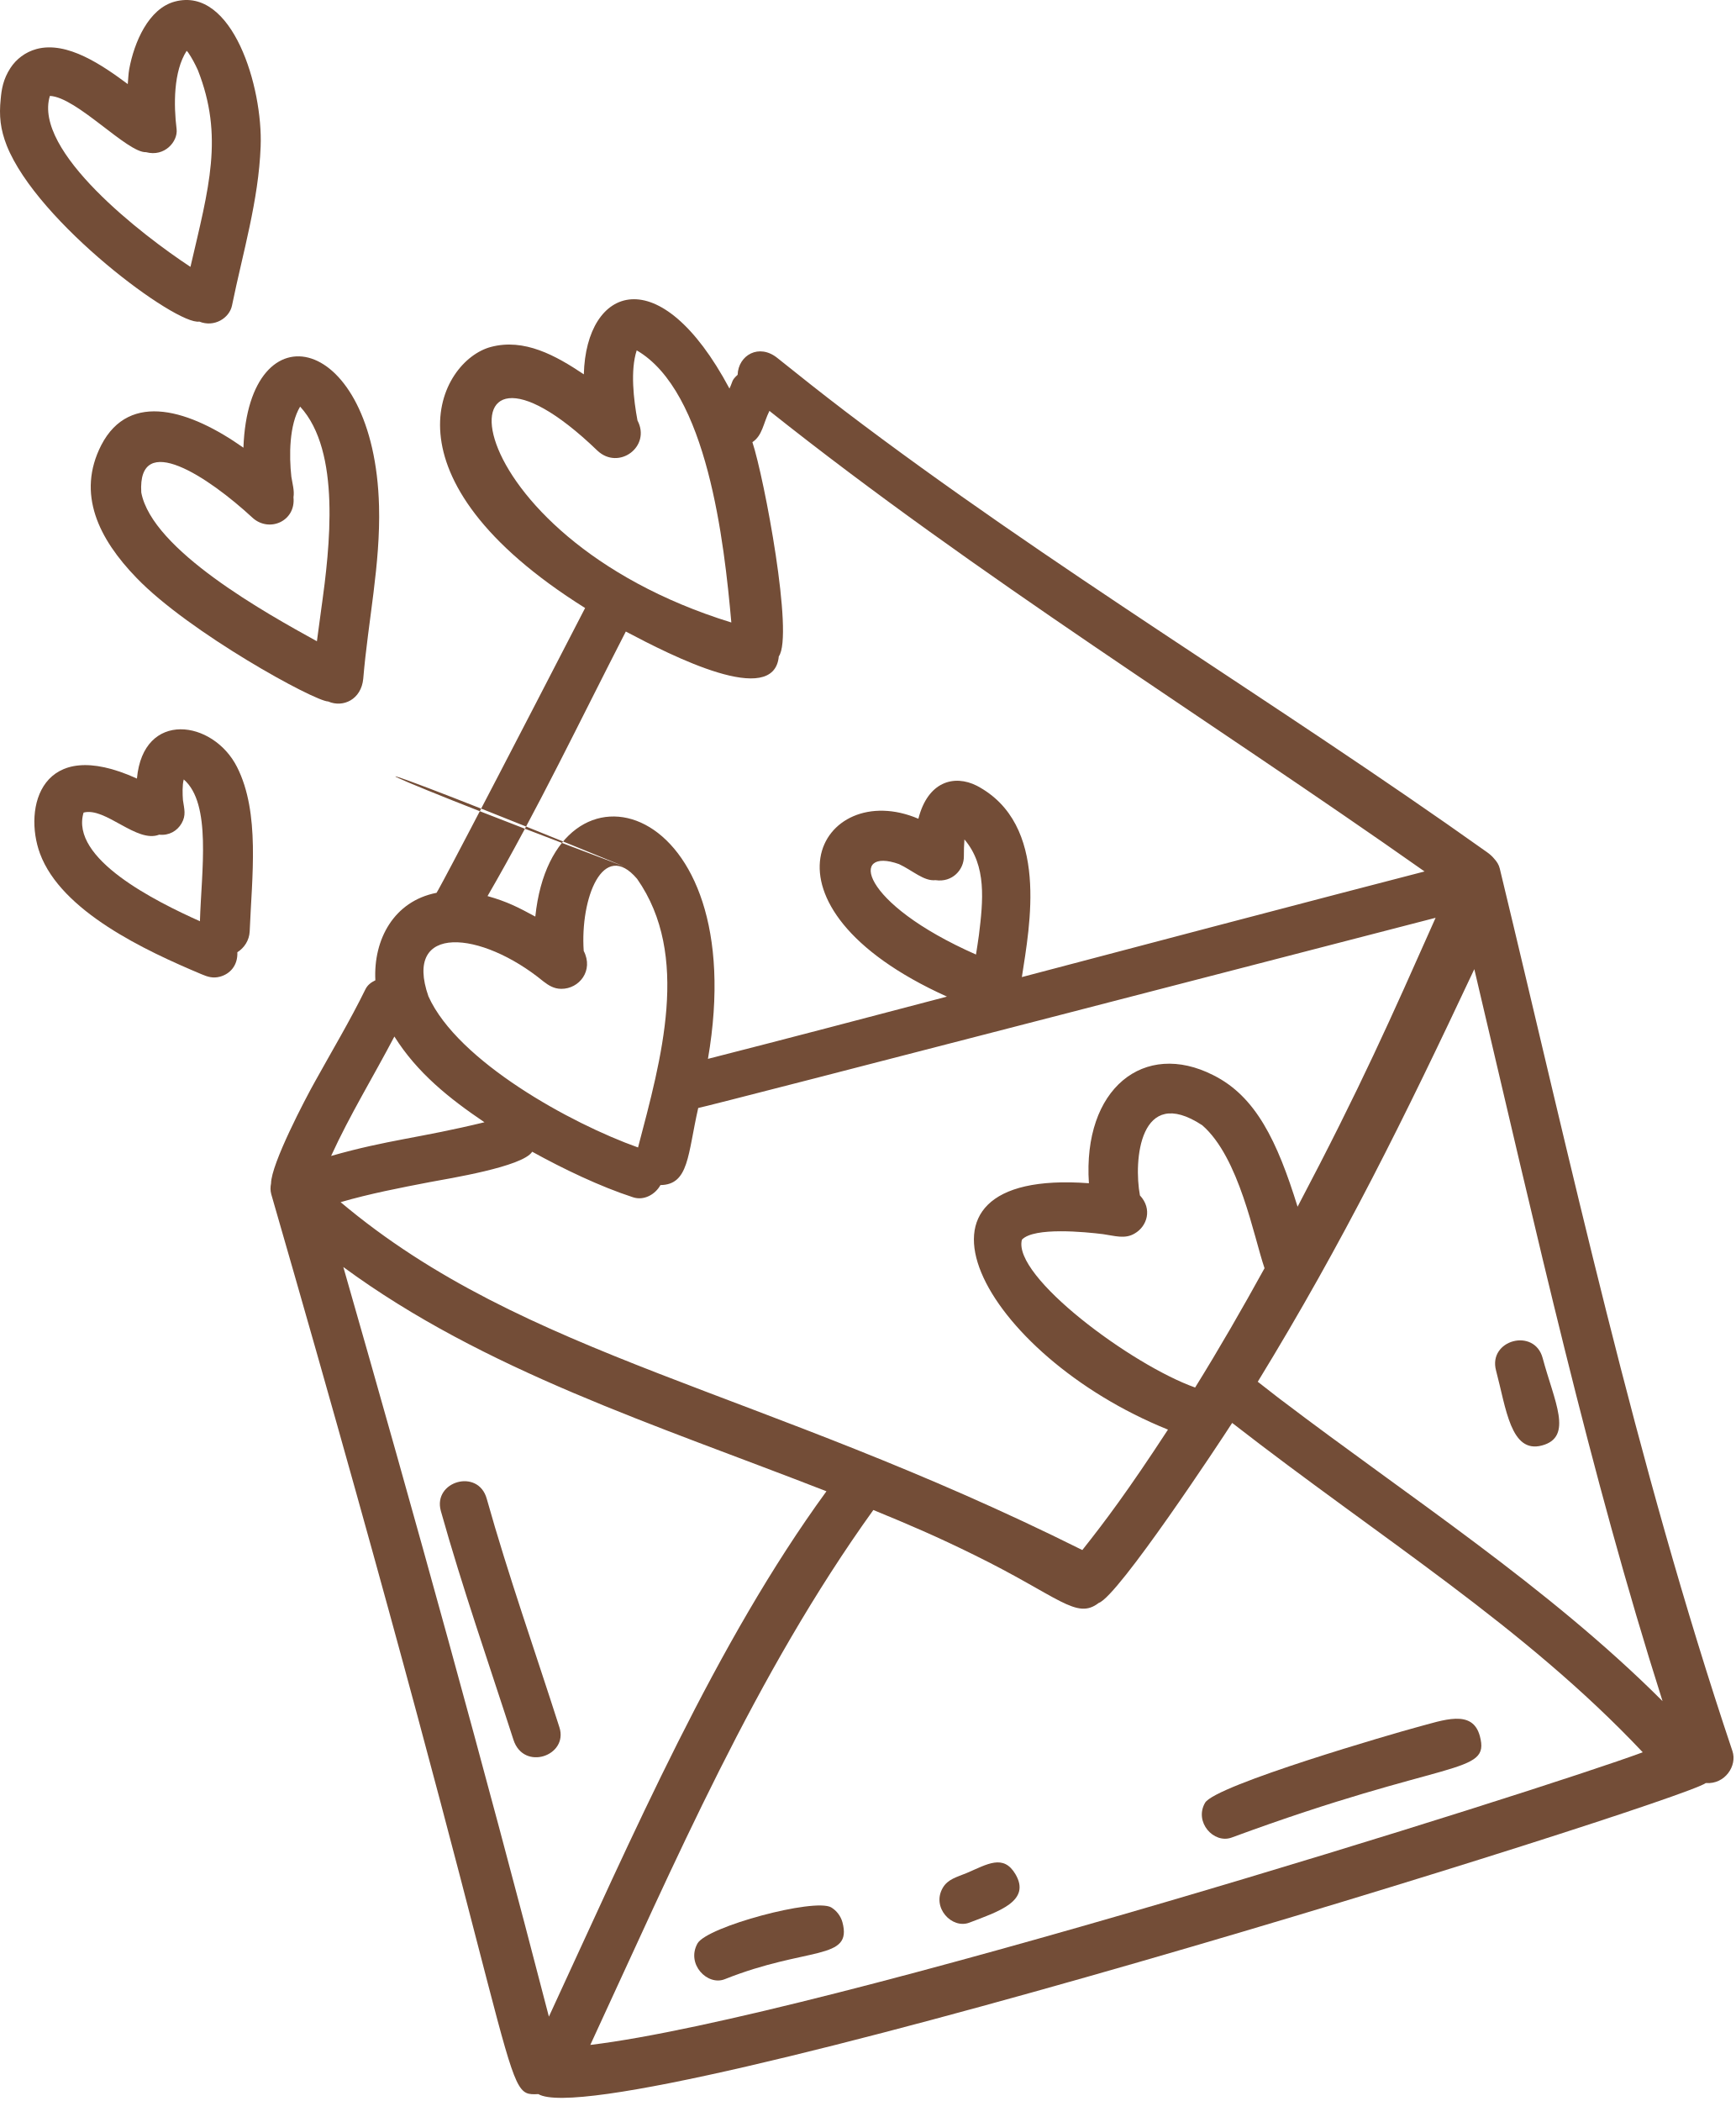
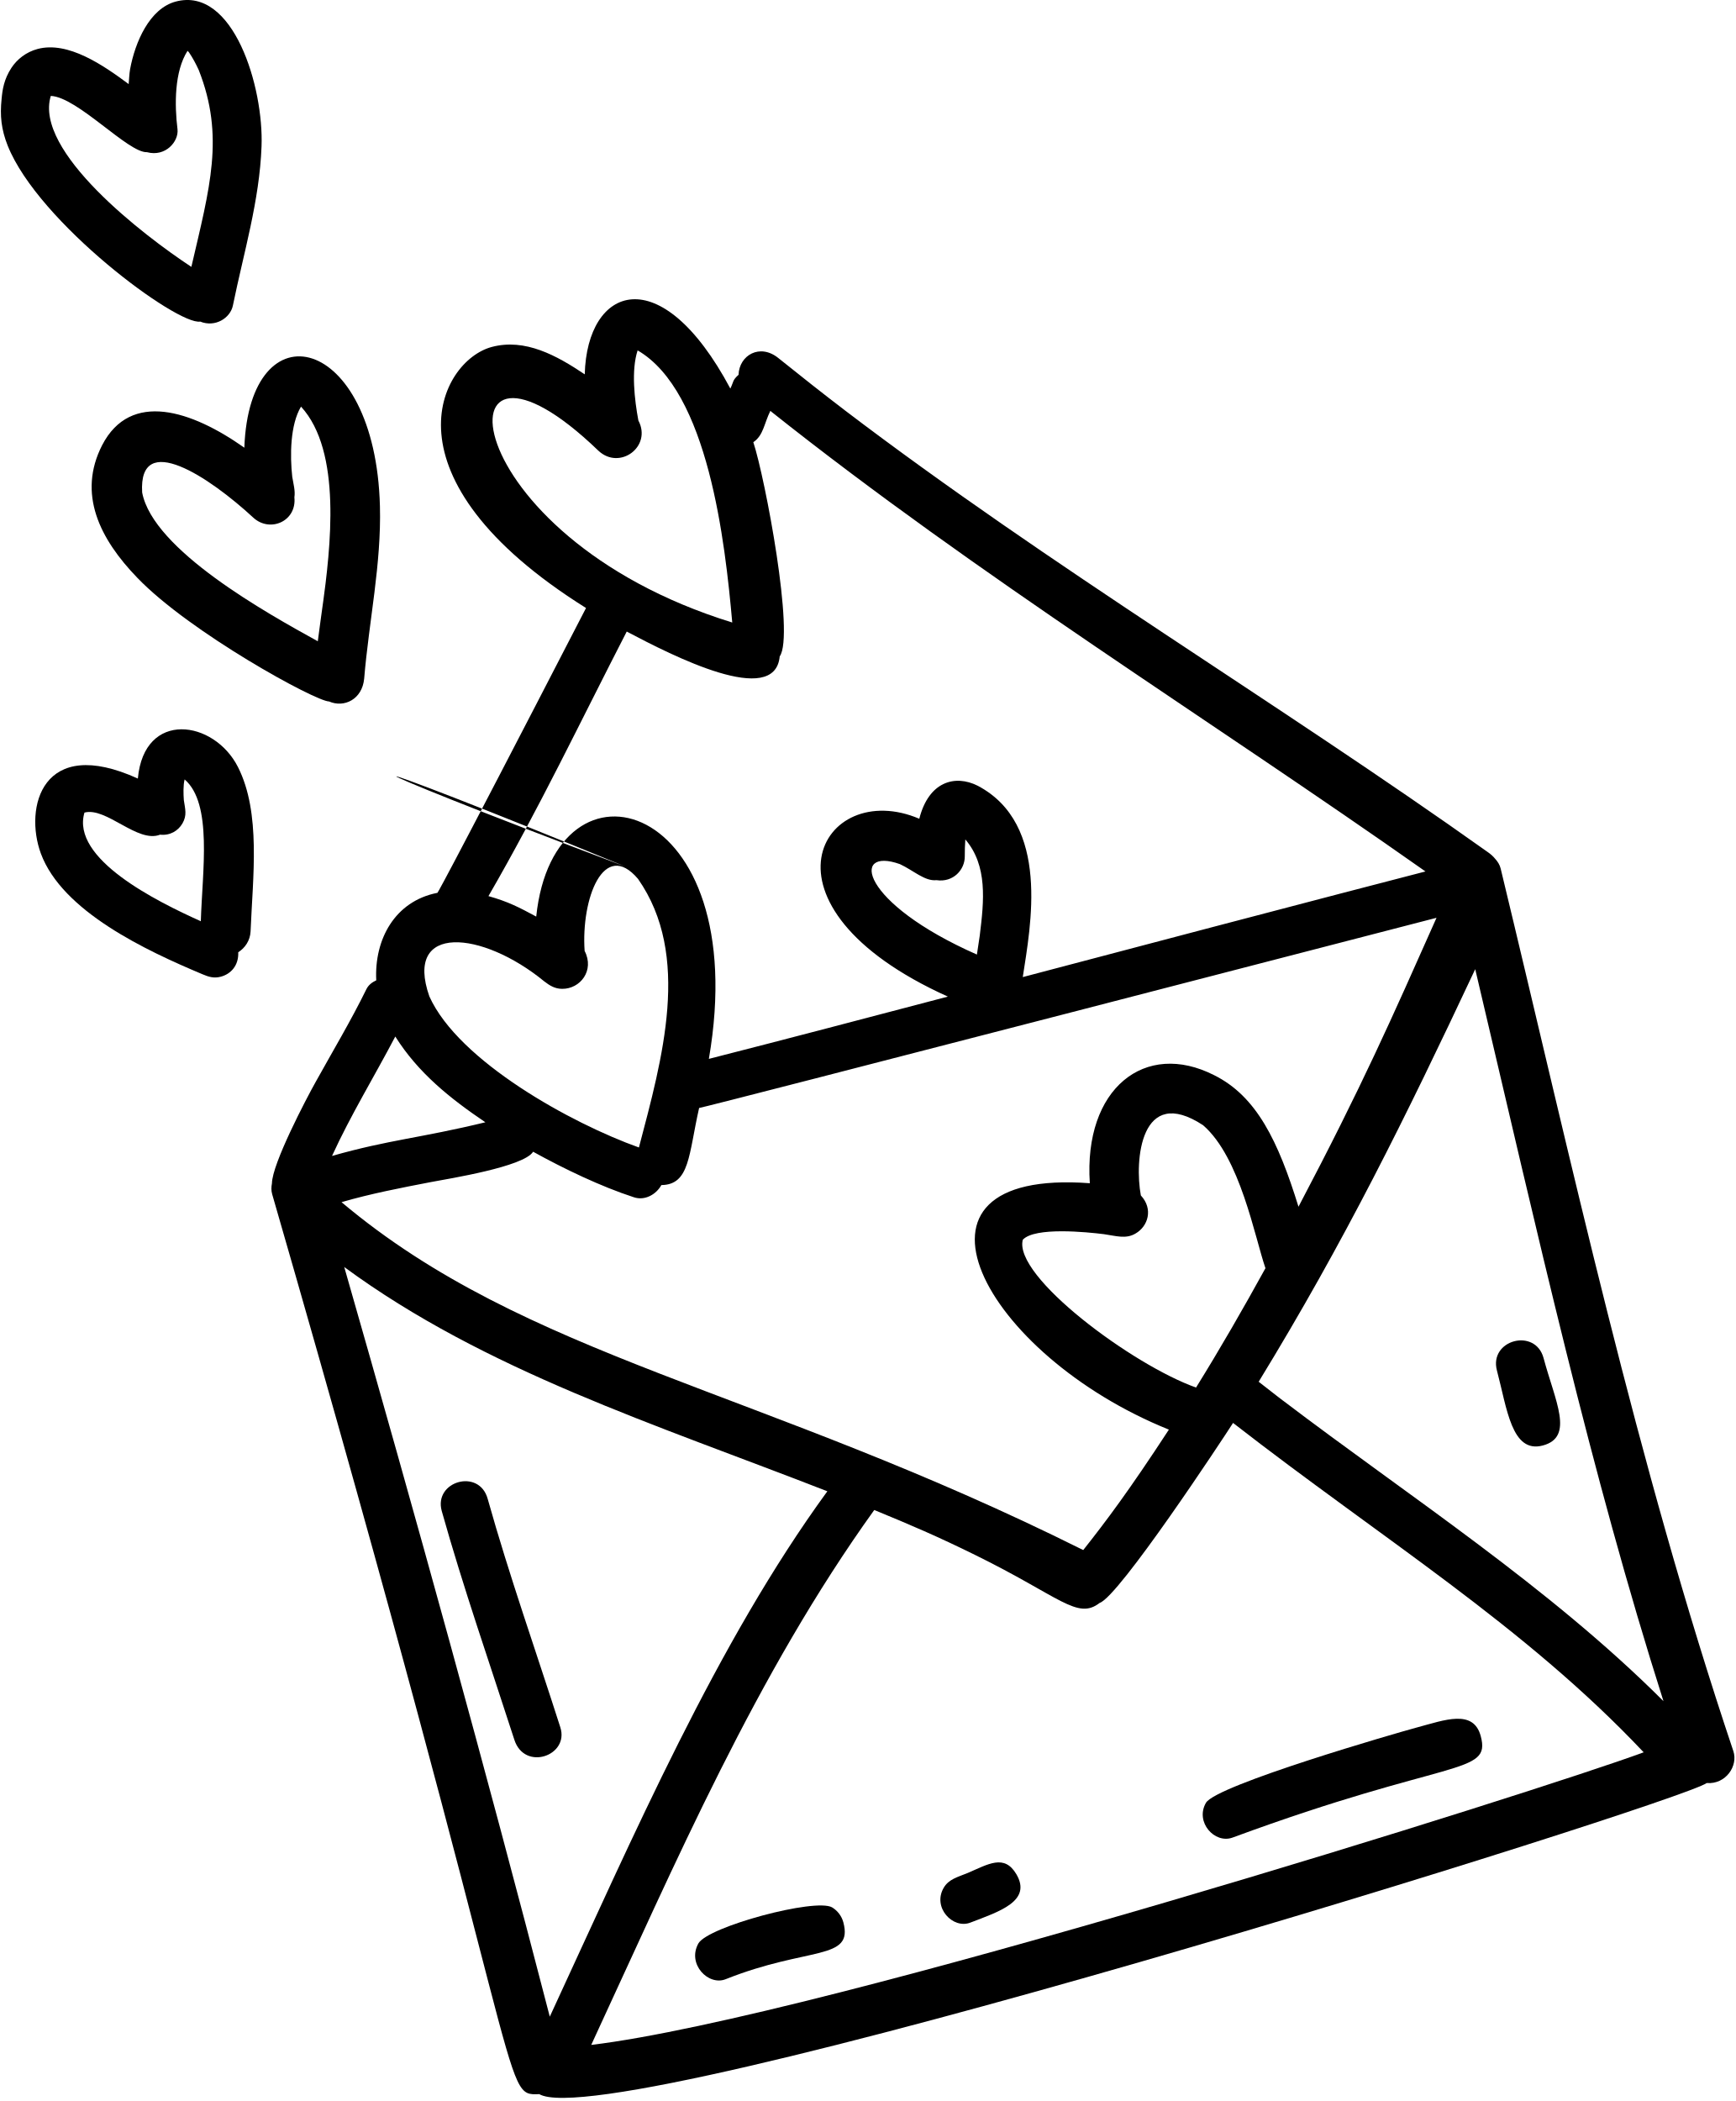
<svg xmlns="http://www.w3.org/2000/svg" width="76" height="92" viewBox="0 0 76 92" fill="none">
-   <path d="M11.048 22.661C11.773 23.338 12.961 22.834 12.853 21.776C12.899 21.486 12.811 21.196 12.76 20.877C12.657 19.949 12.665 18.605 13.144 17.805C14.943 19.764 14.443 23.973 14.081 26.601C14.092 26.505 14.108 26.414 14.117 26.318C14.037 26.904 13.955 27.492 13.879 28.08C11.652 26.852 6.661 24.084 6.187 21.565C6.02 18.806 9.147 20.904 11.048 22.661ZM14.373 30.717C15.027 31.002 15.824 30.63 15.909 29.716C16.12 27.192 16.667 24.706 16.6 22.165C16.403 14.589 10.887 13.358 10.661 19.604C8.359 17.977 5.681 17.086 4.436 19.49C3.343 21.624 4.325 23.598 5.983 25.309C8.28 27.693 13.771 30.708 14.373 30.717Z" fill="#734D37" />
-   <path d="M3.66 35.582C4.617 35.328 5.987 36.937 6.972 36.549C7.408 36.597 7.761 36.382 7.951 36.057C8.16 35.694 8.069 35.432 8.012 35.036C7.993 34.78 7.98 34.38 8.047 34.13C9.277 35.193 8.821 38.138 8.756 40.34C6.821 39.47 3.057 37.608 3.66 35.582ZM8.001 34.057C8 34.058 8 34.058 8.001 34.057V34.057ZM10.395 41.697C10.701 41.504 10.916 41.174 10.935 40.788C11.032 38.388 11.397 35.59 10.381 33.586C9.339 31.523 6.273 31.078 5.997 34.092C1.796 32.179 1.012 35.369 1.751 37.376C2.689 39.91 6.356 41.623 8.829 42.662C9.099 42.777 9.332 42.848 9.632 42.768C10.073 42.65 10.419 42.278 10.395 41.697Z" fill="#734D37" />
-   <path d="M2.185 4.2C3.356 4.249 5.58 6.704 6.397 6.664C7.208 6.882 7.793 6.197 7.735 5.662C7.603 4.594 7.593 3.133 8.175 2.225C8.195 2.248 8.216 2.27 8.237 2.293C8.404 2.537 8.541 2.798 8.665 3.069C9.808 5.977 9.148 8.213 8.341 11.686C6.244 10.308 1.44 6.62 2.185 4.2ZM8.729 14.082C9.385 14.348 10.045 13.928 10.16 13.382C10.632 11.069 11.326 8.789 11.415 6.414C11.516 3.818 10.184 -0.606 7.656 0.069C6.505 0.376 5.876 1.852 5.659 3.028C5.62 3.245 5.617 3.464 5.596 3.682C4.489 2.86 2.944 1.788 1.605 2.145C1.108 2.278 0.709 2.592 0.46 2.973C0.133 3.473 0.068 3.924 0.031 4.332C-0.047 5.073 0.016 5.664 0.297 6.378C1.644 9.752 7.731 14.254 8.729 14.082Z" fill="#734D37" />
-   <path d="M25.853 89.544C29.564 81.529 33.071 73.328 38.248 66.121C39.803 66.757 41.048 67.292 42.657 68.085C46.404 69.925 47.137 70.949 48.121 70.189C48.968 69.906 53.479 63.062 53.963 62.308C60.493 67.386 66.725 71.196 71.945 76.73C67.536 78.368 35.907 88.337 25.853 89.544ZM17.272 45.388C18.275 46.981 19.664 48.092 21.217 49.142C18.36 49.837 17.013 49.902 14.501 50.617C15.321 48.822 16.356 47.136 17.272 45.388ZM23.796 42.973C24.035 43.157 24.263 43.298 24.58 43.3C25.369 43.306 26.009 42.498 25.564 41.64C25.404 39.353 26.408 36.722 27.903 38.485C30.249 41.838 28.964 46.36 27.943 50.246C25.004 49.2 20.045 46.474 18.764 43.63C17.64 40.425 21.075 40.741 23.796 42.973ZM27.355 37.949C13.881 32.885 14.044 32.473 27.355 37.949V37.949ZM27.356 37.95H27.355C27.419 37.976 27.432 37.982 27.356 37.95ZM27.408 27.654C29.425 28.721 33.899 31.005 34.108 28.741C34.769 27.826 33.472 20.94 32.952 19.362C33.396 19.064 33.42 18.554 33.697 17.993C42.856 25.276 52.832 31.426 62.389 38.16C62.389 38.16 58.137 39.252 44.753 42.785C45.093 40.553 45.976 36.092 42.78 34.406C41.787 33.906 40.635 34.218 40.221 35.852C35.968 34.036 32.612 39.638 41.472 43.64C37.984 44.556 34.497 45.476 31.005 46.366C32.977 34.916 24.237 32.557 23.444 40.136C22.693 39.73 22.225 39.485 21.352 39.238C23.537 35.466 25.415 31.529 27.408 27.654ZM26.164 19.733C27.095 20.61 28.524 19.558 27.919 18.413C27.749 17.506 27.599 16.216 27.885 15.342C30.98 17.138 31.717 23.733 32.029 27.258C19.621 23.428 18.948 12.784 26.164 19.733ZM52.341 60.758C49.559 59.77 44.328 55.889 44.755 54.285C44.756 54.284 44.757 54.282 44.757 54.282C45.291 53.721 47.543 53.946 48.309 54.042C48.816 54.113 49.268 54.27 49.693 54.013C50.239 53.701 50.479 52.941 49.924 52.346C49.64 50.836 49.904 47.468 52.651 49.272C54.279 50.681 54.911 54.169 55.381 55.533C54.409 57.298 53.404 59.046 52.341 60.758ZM40.973 38.541C41.708 38.652 42.22 38.081 42.213 37.496C42.212 37.25 42.219 37.004 42.237 36.757C43.219 37.908 43.057 39.442 42.871 40.956C42.872 40.944 42.873 40.932 42.876 40.92C42.835 41.221 42.791 41.497 42.744 41.798C37.6 39.526 37.212 37.066 39.372 37.838C39.969 38.116 40.463 38.597 40.973 38.541ZM15.036 55.481C21.207 60.017 28.665 62.365 36.195 65.301C31.344 71.954 27.733 80.324 24.039 88.306C21.196 77.322 18.163 66.386 15.036 55.481ZM47.401 67.874C33.197 60.79 23.008 59.448 14.917 52.641C16.2 52.268 17.517 52.014 18.833 51.761C19.635 51.609 22.896 51.093 23.308 50.433C24.66 51.18 26.275 51.957 27.727 52.428C28.196 52.582 28.692 52.312 28.925 51.893C30.176 51.877 30.115 50.557 30.579 48.517C30.801 48.505 62.512 40.278 62.873 40.189C60.897 44.629 59.617 47.544 56.828 52.841C55.936 49.96 54.995 48.008 53.139 47.082C50.104 45.536 47.412 47.665 47.689 51.812C38.623 51.138 43.036 59.333 51.152 62.601C49.4 65.282 48.407 66.605 47.401 67.874ZM72.812 74.49C67.788 69.47 61.672 65.529 56.121 61.309C56.135 61.321 56.151 61.333 56.165 61.345C56.137 61.325 55.98 61.202 55.953 61.181C55.953 61.182 55.955 61.184 55.956 61.184C55.665 60.96 55.375 60.733 55.084 60.505C58.851 54.349 61.508 48.952 64.568 42.438C67.348 54.228 69.632 64.496 72.812 74.49ZM65.683 38.032C65.643 37.866 65.555 37.73 65.447 37.612C65.356 37.497 65.244 37.4 65.116 37.31C55.823 30.698 46.011 24.852 36.925 17.941C36.94 17.95 36.953 17.961 36.968 17.972C35.981 17.221 35.016 16.454 34.053 15.682C33.24 15.02 32.333 15.557 32.305 16.412C32.029 16.661 32.104 16.689 31.947 17.014C28.891 11.286 25.668 12.529 25.569 16.392C24.343 15.569 22.961 14.802 21.496 15.193C19.22 15.8 16.511 20.914 25.625 26.624C18.972 39.513 19.116 39.096 19.116 39.096C17.251 39.461 16.348 41.138 16.439 42.926C16.257 43.012 16.095 43.132 16.004 43.32C15.329 44.697 14.54 46.014 13.799 47.353C13.379 48.098 11.877 50.964 11.871 51.818C11.84 51.973 11.835 52.134 11.881 52.296C23.267 91.696 21.847 91.774 23.577 91.698C26.739 93.565 73.455 78.968 74.707 78.077C75.548 78.142 76.089 77.318 75.873 76.678C71.627 64.028 68.809 50.982 65.683 38.032Z" fill="#734D37" />
-   <path d="M30.548 85.099C30.039 86.008 30.989 86.973 31.745 86.665C35.361 85.225 37.347 85.867 36.895 84.173C36.821 83.903 36.641 83.665 36.4 83.52C35.661 83.105 30.976 84.36 30.548 85.099Z" fill="#734D37" />
-   <path d="M42.337 82.017C41.907 82.196 41.512 82.281 41.288 82.668C40.788 83.529 41.692 84.484 42.456 84.189C43.728 83.702 45.167 83.248 44.472 82.068C43.944 81.177 43.245 81.629 42.337 82.017Z" fill="#734D37" />
-   <path d="M62.032 75.638C61.161 75.87 53.227 78.165 52.776 78.942C52.288 79.786 53.158 80.75 53.938 80.465C63.443 76.962 65.272 77.752 64.811 76.022C64.49 74.825 63.225 75.32 62.032 75.638Z" fill="#734D37" />
-   <path d="M65.52 60.014C65.96 61.664 66.159 63.661 67.529 63.296C68.92 62.925 68.065 61.354 67.562 59.47C67.203 58.125 65.161 58.669 65.52 60.014Z" fill="#734D37" />
-   <path d="M24.501 75.641C23.436 72.306 22.264 69 21.317 65.628C20.944 64.282 18.947 64.862 19.307 66.164C20.253 69.536 21.411 72.846 22.485 76.178C22.932 77.572 24.899 76.882 24.501 75.641Z" fill="#734D37" />
+   <path d="M11.087 22.661C11.813 23.339 13.001 22.835 12.893 21.776C12.938 21.487 12.85 21.196 12.799 20.877C12.697 19.949 12.705 18.605 13.183 17.805C14.982 19.764 14.482 23.973 14.121 26.601C14.131 26.505 14.147 26.415 14.157 26.319C14.077 26.904 13.994 27.492 13.918 28.08C11.691 26.852 6.701 24.084 6.226 21.565C6.059 18.807 9.186 20.904 11.087 22.661ZM14.413 30.717C15.066 31.003 15.863 30.631 15.949 29.716C16.159 27.192 16.706 24.707 16.639 22.165C16.442 14.589 10.926 13.359 10.701 19.604C8.398 17.977 5.721 17.087 4.475 19.491C3.382 21.624 4.365 23.599 6.022 25.309C8.319 27.693 13.81 30.708 14.413 30.717Z" fill="black" />
+   <path d="M3.699 35.582C4.657 35.328 6.026 36.937 7.011 36.549C7.447 36.597 7.801 36.382 7.99 36.057C8.199 35.694 8.109 35.432 8.051 35.036C8.033 34.78 8.019 34.38 8.086 34.13C9.317 35.193 8.861 38.138 8.795 40.34C6.861 39.47 3.097 37.608 3.699 35.582ZM8.041 34.057C8.039 34.058 8.039 34.058 8.041 34.057V34.057ZM10.434 41.697C10.741 41.504 10.955 41.174 10.974 40.788C11.071 38.388 11.437 35.59 10.421 33.586C9.378 31.523 6.313 31.078 6.037 34.092C1.835 32.179 1.051 35.369 1.79 37.376C2.729 39.91 6.395 41.623 8.869 42.662C9.138 42.777 9.371 42.848 9.671 42.768C10.113 42.65 10.458 42.278 10.434 41.697Z" fill="black" />
+   <path d="M2.225 4.2C3.395 4.249 5.619 6.704 6.437 6.664C7.247 6.882 7.833 6.197 7.774 5.662C7.642 4.594 7.633 3.133 8.214 2.225C8.234 2.248 8.255 2.27 8.277 2.293C8.443 2.537 8.581 2.798 8.705 3.069C9.847 5.977 9.187 8.213 8.381 11.686C6.283 10.308 1.479 6.62 2.225 4.2ZM8.769 14.082C9.425 14.348 10.085 13.928 10.199 13.382C10.671 11.069 11.366 8.789 11.454 6.414C11.555 3.818 10.223 -0.606 7.695 0.069C6.545 0.376 5.915 1.852 5.698 3.028C5.659 3.245 5.657 3.464 5.635 3.682C4.529 2.86 2.983 1.788 1.645 2.145C1.147 2.278 0.749 2.592 0.499 2.973C0.173 3.473 0.107 3.924 0.07 4.332C-0.007 5.073 0.055 5.664 0.337 6.378C1.683 9.752 7.77 14.254 8.769 14.082Z" fill="black" />
+   <path d="M25.893 89.544C29.604 81.529 33.11 73.328 38.288 66.121C39.842 66.757 41.088 67.292 42.697 68.085C46.444 69.925 47.177 70.949 48.161 70.189C49.008 69.907 53.518 63.063 54.002 62.308C60.533 67.387 66.765 71.196 71.985 76.731C67.576 78.368 35.946 88.337 25.893 89.544ZM17.312 45.388C18.314 46.981 19.704 48.092 21.257 49.143C18.4 49.837 17.053 49.903 14.541 50.617C15.361 48.823 16.396 47.136 17.312 45.388ZM23.836 42.973C24.074 43.157 24.302 43.299 24.62 43.3C25.409 43.307 26.049 42.499 25.604 41.64C25.444 39.353 26.448 36.723 27.942 38.485C30.289 41.839 29.004 46.36 27.982 50.247C25.044 49.2 20.085 46.475 18.804 43.631C17.68 40.425 21.114 40.741 23.836 42.973ZM27.394 37.949C13.921 32.885 14.084 32.473 27.394 37.949V37.949ZM27.396 37.951H27.394C27.458 37.976 27.472 37.983 27.396 37.951ZM27.448 27.655C29.465 28.721 33.938 31.005 34.148 28.741C34.809 27.827 33.512 20.94 32.992 19.363C33.436 19.064 33.46 18.555 33.737 17.993C42.896 25.276 52.872 31.427 62.429 38.16C62.429 38.16 58.177 39.252 44.793 42.785C45.133 40.553 46.016 36.092 42.82 34.407C41.826 33.907 40.674 34.219 40.261 35.852C36.008 34.036 32.652 39.639 41.512 43.64C38.024 44.556 34.537 45.476 31.045 46.367C33.017 34.916 24.277 32.557 23.484 40.136C22.733 39.731 22.265 39.485 21.392 39.239C23.577 35.467 25.454 31.529 27.448 27.655ZM26.204 19.733C27.134 20.611 28.564 19.559 27.958 18.413C27.789 17.507 27.638 16.216 27.925 15.343C31.02 17.139 31.757 23.733 32.069 27.259C19.661 23.428 18.988 12.784 26.204 19.733ZM52.381 60.759C49.598 59.771 44.368 55.889 44.794 54.285C44.796 54.284 44.797 54.283 44.797 54.283C45.33 53.721 47.582 53.947 48.349 54.043C48.856 54.113 49.308 54.271 49.733 54.013C50.278 53.701 50.518 52.941 49.964 52.347C49.68 50.836 49.944 47.468 52.69 49.272C54.318 50.681 54.95 54.169 55.421 55.533C54.449 57.299 53.444 59.047 52.381 60.759ZM41.013 38.541C41.748 38.652 42.26 38.081 42.253 37.496C42.252 37.251 42.258 37.004 42.277 36.757C43.258 37.908 43.097 39.443 42.91 40.956C42.912 40.944 42.913 40.932 42.916 40.92C42.874 41.221 42.83 41.497 42.784 41.799C37.64 39.527 37.252 37.067 39.412 37.839C40.009 38.116 40.502 38.597 41.013 38.541ZM15.076 55.481C21.246 60.017 28.705 62.365 36.234 65.301C31.384 71.955 27.773 80.324 24.078 88.307C21.236 77.323 18.202 66.387 15.076 55.481ZM47.441 67.875C33.237 60.791 23.048 59.448 14.957 52.641C16.24 52.268 17.557 52.015 18.873 51.761C19.674 51.609 22.936 51.093 23.348 50.433C24.7 51.18 26.314 51.957 27.766 52.428C28.236 52.583 28.732 52.312 28.965 51.893C30.216 51.877 30.154 50.557 30.618 48.517C30.841 48.505 62.552 40.279 62.913 40.189C60.937 44.629 59.657 47.544 56.868 52.841C55.976 49.96 55.034 48.008 53.178 47.083C50.144 45.536 47.452 47.665 47.729 51.812C38.662 51.139 43.076 59.333 51.192 62.601C49.44 65.283 48.446 66.605 47.441 67.875ZM72.852 74.491C67.828 69.471 61.712 65.529 56.161 61.309C56.174 61.321 56.19 61.333 56.205 61.345C56.177 61.325 56.02 61.203 55.993 61.181C55.993 61.183 55.994 61.184 55.996 61.184C55.705 60.96 55.414 60.733 55.124 60.505C58.89 54.349 61.548 48.952 64.608 42.439C67.388 54.228 69.672 64.496 72.852 74.491ZM65.722 38.032C65.682 37.867 65.594 37.731 65.486 37.612C65.396 37.497 65.284 37.4 65.156 37.311C55.862 30.699 46.05 24.852 36.965 17.941C36.98 17.951 36.993 17.961 37.008 17.972C36.021 17.221 35.056 16.455 34.093 15.683C33.28 15.02 32.373 15.557 32.345 16.412C32.069 16.661 32.144 16.689 31.986 17.015C28.93 11.287 25.708 12.529 25.609 16.392C24.382 15.569 23.001 14.803 21.536 15.193C19.26 15.8 16.55 20.915 25.665 26.624C19.012 39.513 19.156 39.096 19.156 39.096C17.29 39.461 16.388 41.139 16.478 42.927C16.297 43.012 16.134 43.132 16.044 43.32C15.369 44.697 14.58 46.015 13.838 47.353C13.418 48.099 11.917 50.964 11.91 51.819C11.88 51.973 11.874 52.135 11.921 52.296C23.306 91.696 21.886 91.775 23.617 91.699C26.778 93.565 73.494 78.968 74.746 78.077C75.588 78.143 76.129 77.319 75.913 76.679C71.666 64.028 68.849 50.983 65.722 38.032Z" fill="black" />
+   <path d="M30.587 85.099C30.078 86.008 31.029 86.973 31.785 86.665C35.401 85.225 37.386 85.867 36.934 84.173C36.861 83.903 36.681 83.665 36.44 83.52C35.701 83.105 31.015 84.36 30.587 85.099Z" fill="black" />
+   <path d="M42.377 82.017C41.946 82.195 41.551 82.281 41.328 82.667C40.828 83.529 41.731 84.483 42.495 84.189C43.767 83.702 45.206 83.247 44.511 82.067C43.983 81.177 43.285 81.629 42.377 82.017Z" fill="black" />
+   <path d="M62.071 75.639C61.2 75.871 53.266 78.165 52.815 78.943C52.327 79.787 53.198 80.751 53.978 80.466C63.482 76.963 65.311 77.752 64.85 76.023C64.53 74.826 63.264 75.32 62.071 75.639Z" fill="black" />
+   <path d="M65.559 60.015C65.999 61.664 66.198 63.661 67.569 63.296C68.959 62.925 68.105 61.355 67.602 59.471C67.242 58.126 65.201 58.669 65.559 60.015Z" fill="black" />
+   <path d="M24.541 75.641C23.475 72.306 22.303 69 21.357 65.628C20.983 64.282 18.986 64.862 19.346 66.164C20.293 69.536 21.45 72.847 22.525 76.178C22.971 77.572 24.938 76.882 24.541 75.641Z" fill="black" />
</svg>
